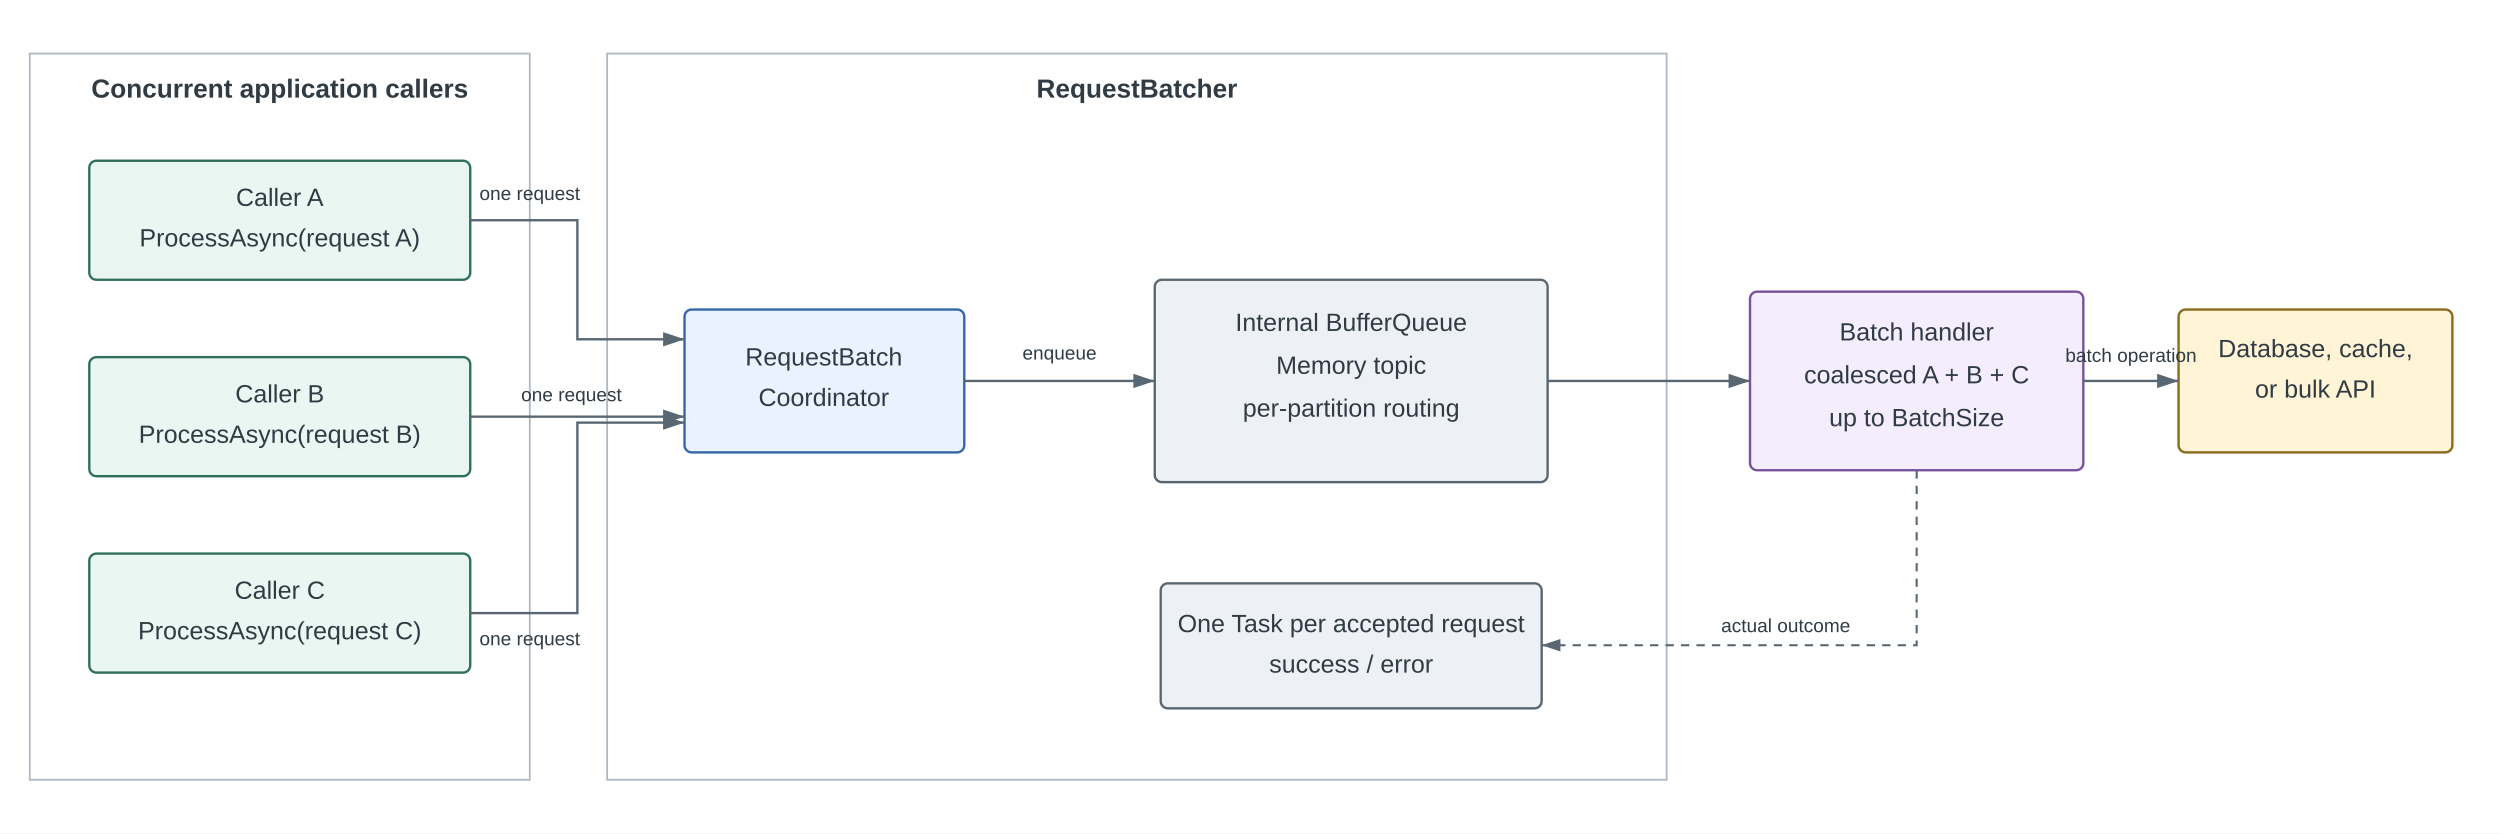
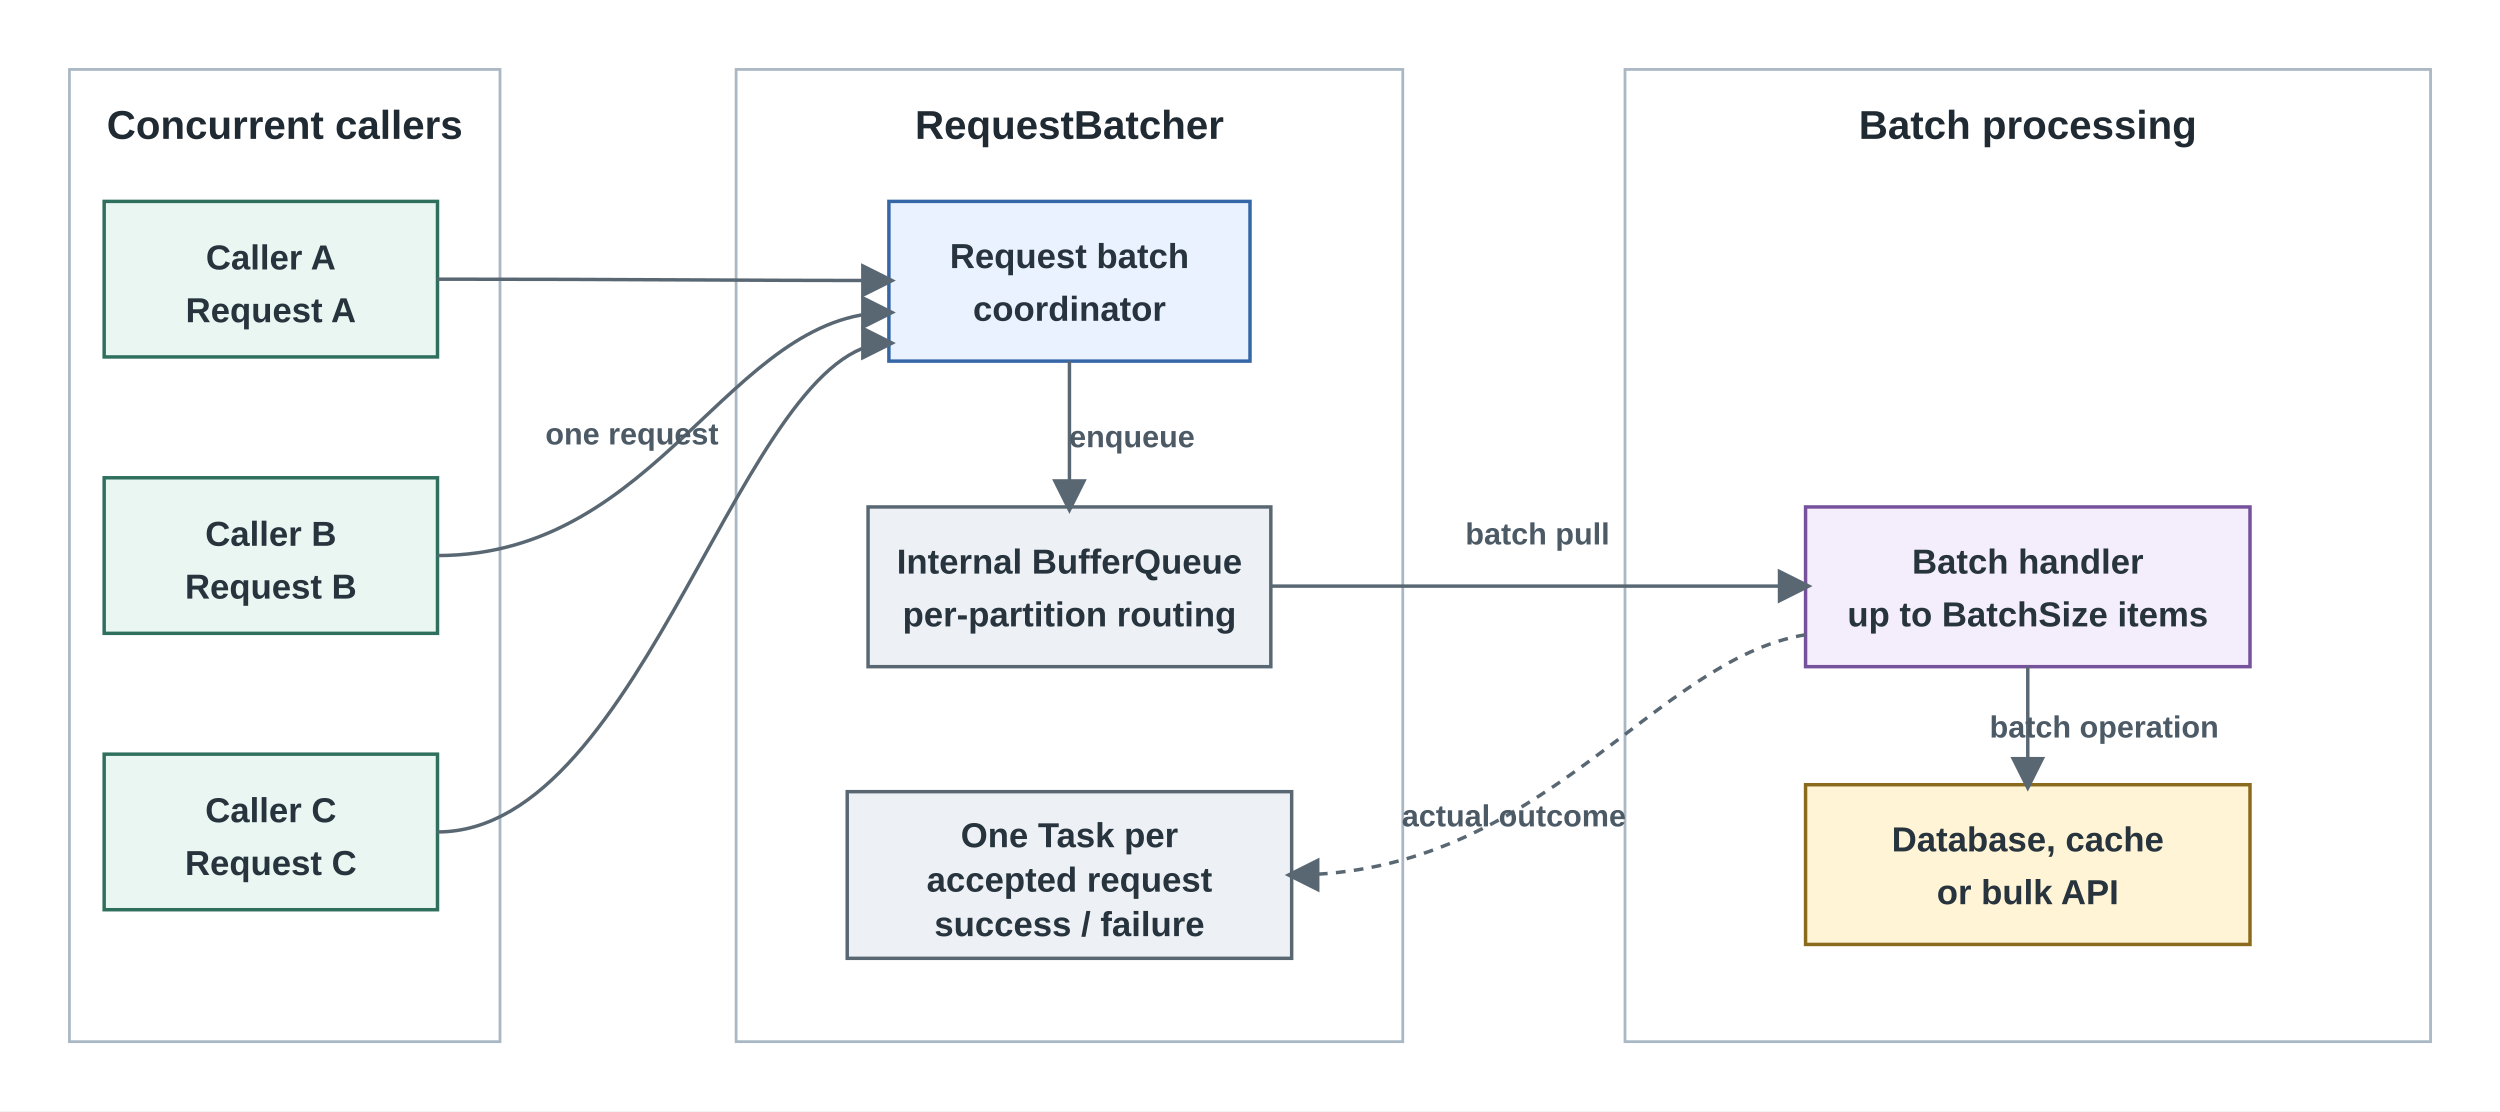
- <svg xmlns="http://www.w3.org/2000/svg" width="2100" height="700" viewBox="0 0 2100 700" role="img" aria-labelledby="title description">
+ <svg xmlns="http://www.w3.org/2000/svg" width="1800" height="800" viewBox="0 0 1800 800" role="img" aria-labelledby="title description">
  <defs>
-     <marker id="arrow" markerWidth="10" markerHeight="10" refX="9" refY="3" orient="auto" markerUnits="strokeWidth">
-       <path d="M0,0 L0,6 L9,3 z" fill="#596773" />
+     <marker id="arrow" markerWidth="10" markerHeight="10" refX="8" refY="5" orient="auto" markerUnits="strokeWidth">
+       <path d="M 0 0 L 10 5 L 0 10 z" fill="#596773" />
    </marker>
    <style>
-       text {
-         font-family: Arial, Helvetica, sans-serif;
-         letter-spacing: 0;
-       }
-       .boundary {
-         fill: #ffffff;
-         stroke: #aeb8c2;
-         stroke-width: 1.5;
-       }
-       .client {
-         fill: #e9f6f1;
-         stroke: #2f6f5e;
-       }
-       .gateway {
-         fill: #eaf2ff;
-         stroke: #3567a7;
-       }
-       .core {
-         fill: #edf1f5;
-         stroke: #596773;
-       }
-       .handler {
-         fill: #f4edfb;
-         stroke: #75529b;
-       }
-       .storage {
-         fill: #fff4d6;
-         stroke: #8a6a1d;
-       }
-       .node {
-         stroke-width: 2;
-         rx: 6;
-       }
-       .node-label {
-         fill: #303b44;
-         font-size: 21px;
-         text-anchor: middle;
-       }
-       .boundary-label {
-         fill: #303b44;
-         font-size: 22px;
-         font-weight: 600;
-         text-anchor: middle;
-       }
-       .edge {
-         fill: none;
-         stroke: #596773;
-         stroke-width: 2;
-         marker-end: url(#arrow);
-       }
-       .result-edge {
-         fill: none;
-         stroke: #596773;
-         stroke-width: 1.75;
-         stroke-dasharray: 7 6;
-         marker-end: url(#arrow);
-       }
-       .edge-label {
-         fill: #303b44;
-         font-size: 16px;
-         text-anchor: middle;
-       }
+       .group { fill: #ffffff; stroke: #aab7c4; stroke-width: 2; }
+       .client { fill: #e9f6f1; stroke: #2f6f5e; stroke-width: 2.5; }
+       .gateway { fill: #eaf2ff; stroke: #3567a7; stroke-width: 2.5; }
+       .core { fill: #edf1f5; stroke: #596773; stroke-width: 2.5; }
+       .handler { fill: #f4edfb; stroke: #75529b; stroke-width: 2.5; }
+       .storage { fill: #fff4d6; stroke: #8a6a1d; stroke-width: 2.5; }
+       .edge { fill: none; stroke: #596773; stroke-width: 2.5; marker-end: url(#arrow); }
+       .result-edge { fill: none; stroke: #596773; stroke-width: 2.5; stroke-dasharray: 7 6; marker-end: url(#arrow); }
+       .group-title { font: 700 29px Arial, Helvetica, sans-serif; fill: #202a33; text-anchor: middle; }
+       .node-text { font: 600 25px Arial, Helvetica, sans-serif; fill: #27343d; text-anchor: middle; }
+       .edge-text { font: 600 22px Arial, Helvetica, sans-serif; fill: #4c5a66; text-anchor: middle; }
    </style>
  </defs>
-   <rect width="2100" height="700" fill="#ffffff" />
-   <rect class="boundary" x="25" y="45" width="420" height="610" />
-   <text class="boundary-label" x="235" y="82">Concurrent application callers</text>
-   <rect class="node client" x="75" y="135" width="320" height="100" />
-   <text class="node-label" x="235" y="173">Caller A</text>
-   <text class="node-label" x="235" y="207">ProcessAsync(request A)</text>
-   <rect class="node client" x="75" y="300" width="320" height="100" />
-   <text class="node-label" x="235" y="338">Caller B</text>
-   <text class="node-label" x="235" y="372">ProcessAsync(request B)</text>
-   <rect class="node client" x="75" y="465" width="320" height="100" />
-   <text class="node-label" x="235" y="503">Caller C</text>
-   <text class="node-label" x="235" y="537">ProcessAsync(request C)</text>
-   <rect class="boundary" x="510" y="45" width="890" height="610" />
-   <text class="boundary-label" x="955" y="82">RequestBatcher</text>
-   <rect class="node gateway" x="575" y="260" width="235" height="120" />
-   <text class="node-label" x="692" y="307">RequestBatch</text>
-   <text class="node-label" x="692" y="341">Coordinator</text>
-   <rect class="node core" x="970" y="235" width="330" height="170" />
-   <text class="node-label" x="1135" y="278">Internal BufferQueue</text>
-   <text class="node-label" x="1135" y="314">Memory topic</text>
-   <text class="node-label" x="1135" y="350">per-partition routing</text>
-   <rect class="node core" x="975" y="490" width="320" height="105" />
-   <text class="node-label" x="1135" y="531">One Task per accepted request</text>
-   <text class="node-label" x="1135" y="565">success / error</text>
-   <rect class="node handler" x="1470" y="245" width="280" height="150" />
-   <text class="node-label" x="1610" y="286">Batch handler</text>
-   <text class="node-label" x="1610" y="322">coalesced A + B + C</text>
-   <text class="node-label" x="1610" y="358">up to BatchSize</text>
-   <rect class="node storage" x="1830" y="260" width="230" height="120" />
-   <text class="node-label" x="1945" y="300">Database, cache,</text>
-   <text class="node-label" x="1945" y="334">or bulk API</text>
-   <path class="edge" d="M395 185 H485 V285 H575" />
-   <path class="edge" d="M395 350 H575" />
-   <path class="edge" d="M395 515 H485 V355 H575" />
-   <path class="edge" d="M810 320 H970" />
-   <path class="edge" d="M1300 320 H1470" />
-   <path class="edge" d="M1750 320 H1830" />
-   <path class="result-edge" d="M1610 395 V542 H1295" />
-   <text class="edge-label" x="445" y="168">one request</text>
-   <text class="edge-label" x="480" y="337">one request</text>
-   <text class="edge-label" x="445" y="542">one request</text>
-   <text class="edge-label" x="890" y="302">enqueue</text>
-   <text class="edge-label" x="1790" y="304">batch operation</text>
-   <text class="edge-label" x="1500" y="531">actual outcome</text>
+   <rect width="1800" height="800" fill="#ffffff" />
+   <rect class="group" x="50" y="50" width="310" height="700" />
+   <text class="group-title" x="205" y="100">Concurrent callers</text>
+   <rect class="client" x="75" y="145" width="240" height="112" />
+   <text class="node-text" x="195" y="194">Caller A</text>
+   <text class="node-text" x="195" y="232">Request A</text>
+   <rect class="client" x="75" y="344" width="240" height="112" />
+   <text class="node-text" x="195" y="393">Caller B</text>
+   <text class="node-text" x="195" y="431">Request B</text>
+   <rect class="client" x="75" y="543" width="240" height="112" />
+   <text class="node-text" x="195" y="592">Caller C</text>
+   <text class="node-text" x="195" y="630">Request C</text>
+   <rect class="group" x="530" y="50" width="480" height="700" />
+   <text class="group-title" x="770" y="100">RequestBatcher</text>
+   <rect class="gateway" x="640" y="145" width="260" height="115" />
+   <text class="node-text" x="770" y="193">Request batch</text>
+   <text class="node-text" x="770" y="231">coordinator</text>
+   <rect class="core" x="625" y="365" width="290" height="115" />
+   <text class="node-text" x="770" y="413">Internal BufferQueue</text>
+   <text class="node-text" x="770" y="451">per-partition routing</text>
+   <rect class="core" x="610" y="570" width="320" height="120" />
+   <text class="node-text" x="770" y="610">One Task per</text>
+   <text class="node-text" x="770" y="642">accepted request</text>
+   <text class="node-text" x="770" y="674">success / failure</text>
+   <rect class="group" x="1170" y="50" width="580" height="700" />
+   <text class="group-title" x="1460" y="100">Batch processing</text>
+   <rect class="handler" x="1300" y="365" width="320" height="115" />
+   <text class="node-text" x="1460" y="413">Batch handler</text>
+   <text class="node-text" x="1460" y="451">up to BatchSize items</text>
+   <rect class="storage" x="1300" y="565" width="320" height="115" />
+   <text class="node-text" x="1460" y="613">Database, cache</text>
+   <text class="node-text" x="1460" y="651">or bulk API</text>
+   <path class="edge" d="M 315 201 C 450 201, 540 202, 640 202" />
+   <path class="edge" d="M 315 400 C 475 400, 525 225, 640 225" />
+   <path class="edge" d="M 315 599 C 465 599, 535 247, 640 247" />
+   <text class="edge-text" x="455" y="320">one request</text>
+   <path class="edge" d="M 770 260 L 770 365" />
+   <text class="edge-text" x="815" y="322">enqueue</text>
+   <path class="edge" d="M 915 422 L 1300 422" />
+   <text class="edge-text" x="1107" y="392">batch pull</text>
+   <path class="edge" d="M 1460 480 L 1460 565" />
+   <text class="edge-text" x="1515" y="531">batch operation</text>
+   <path class="result-edge" d="M 1300 457 C 1190 475, 1110 630, 930 630" />
+   <text class="edge-text" x="1090" y="595">actual outcome</text>
</svg>
